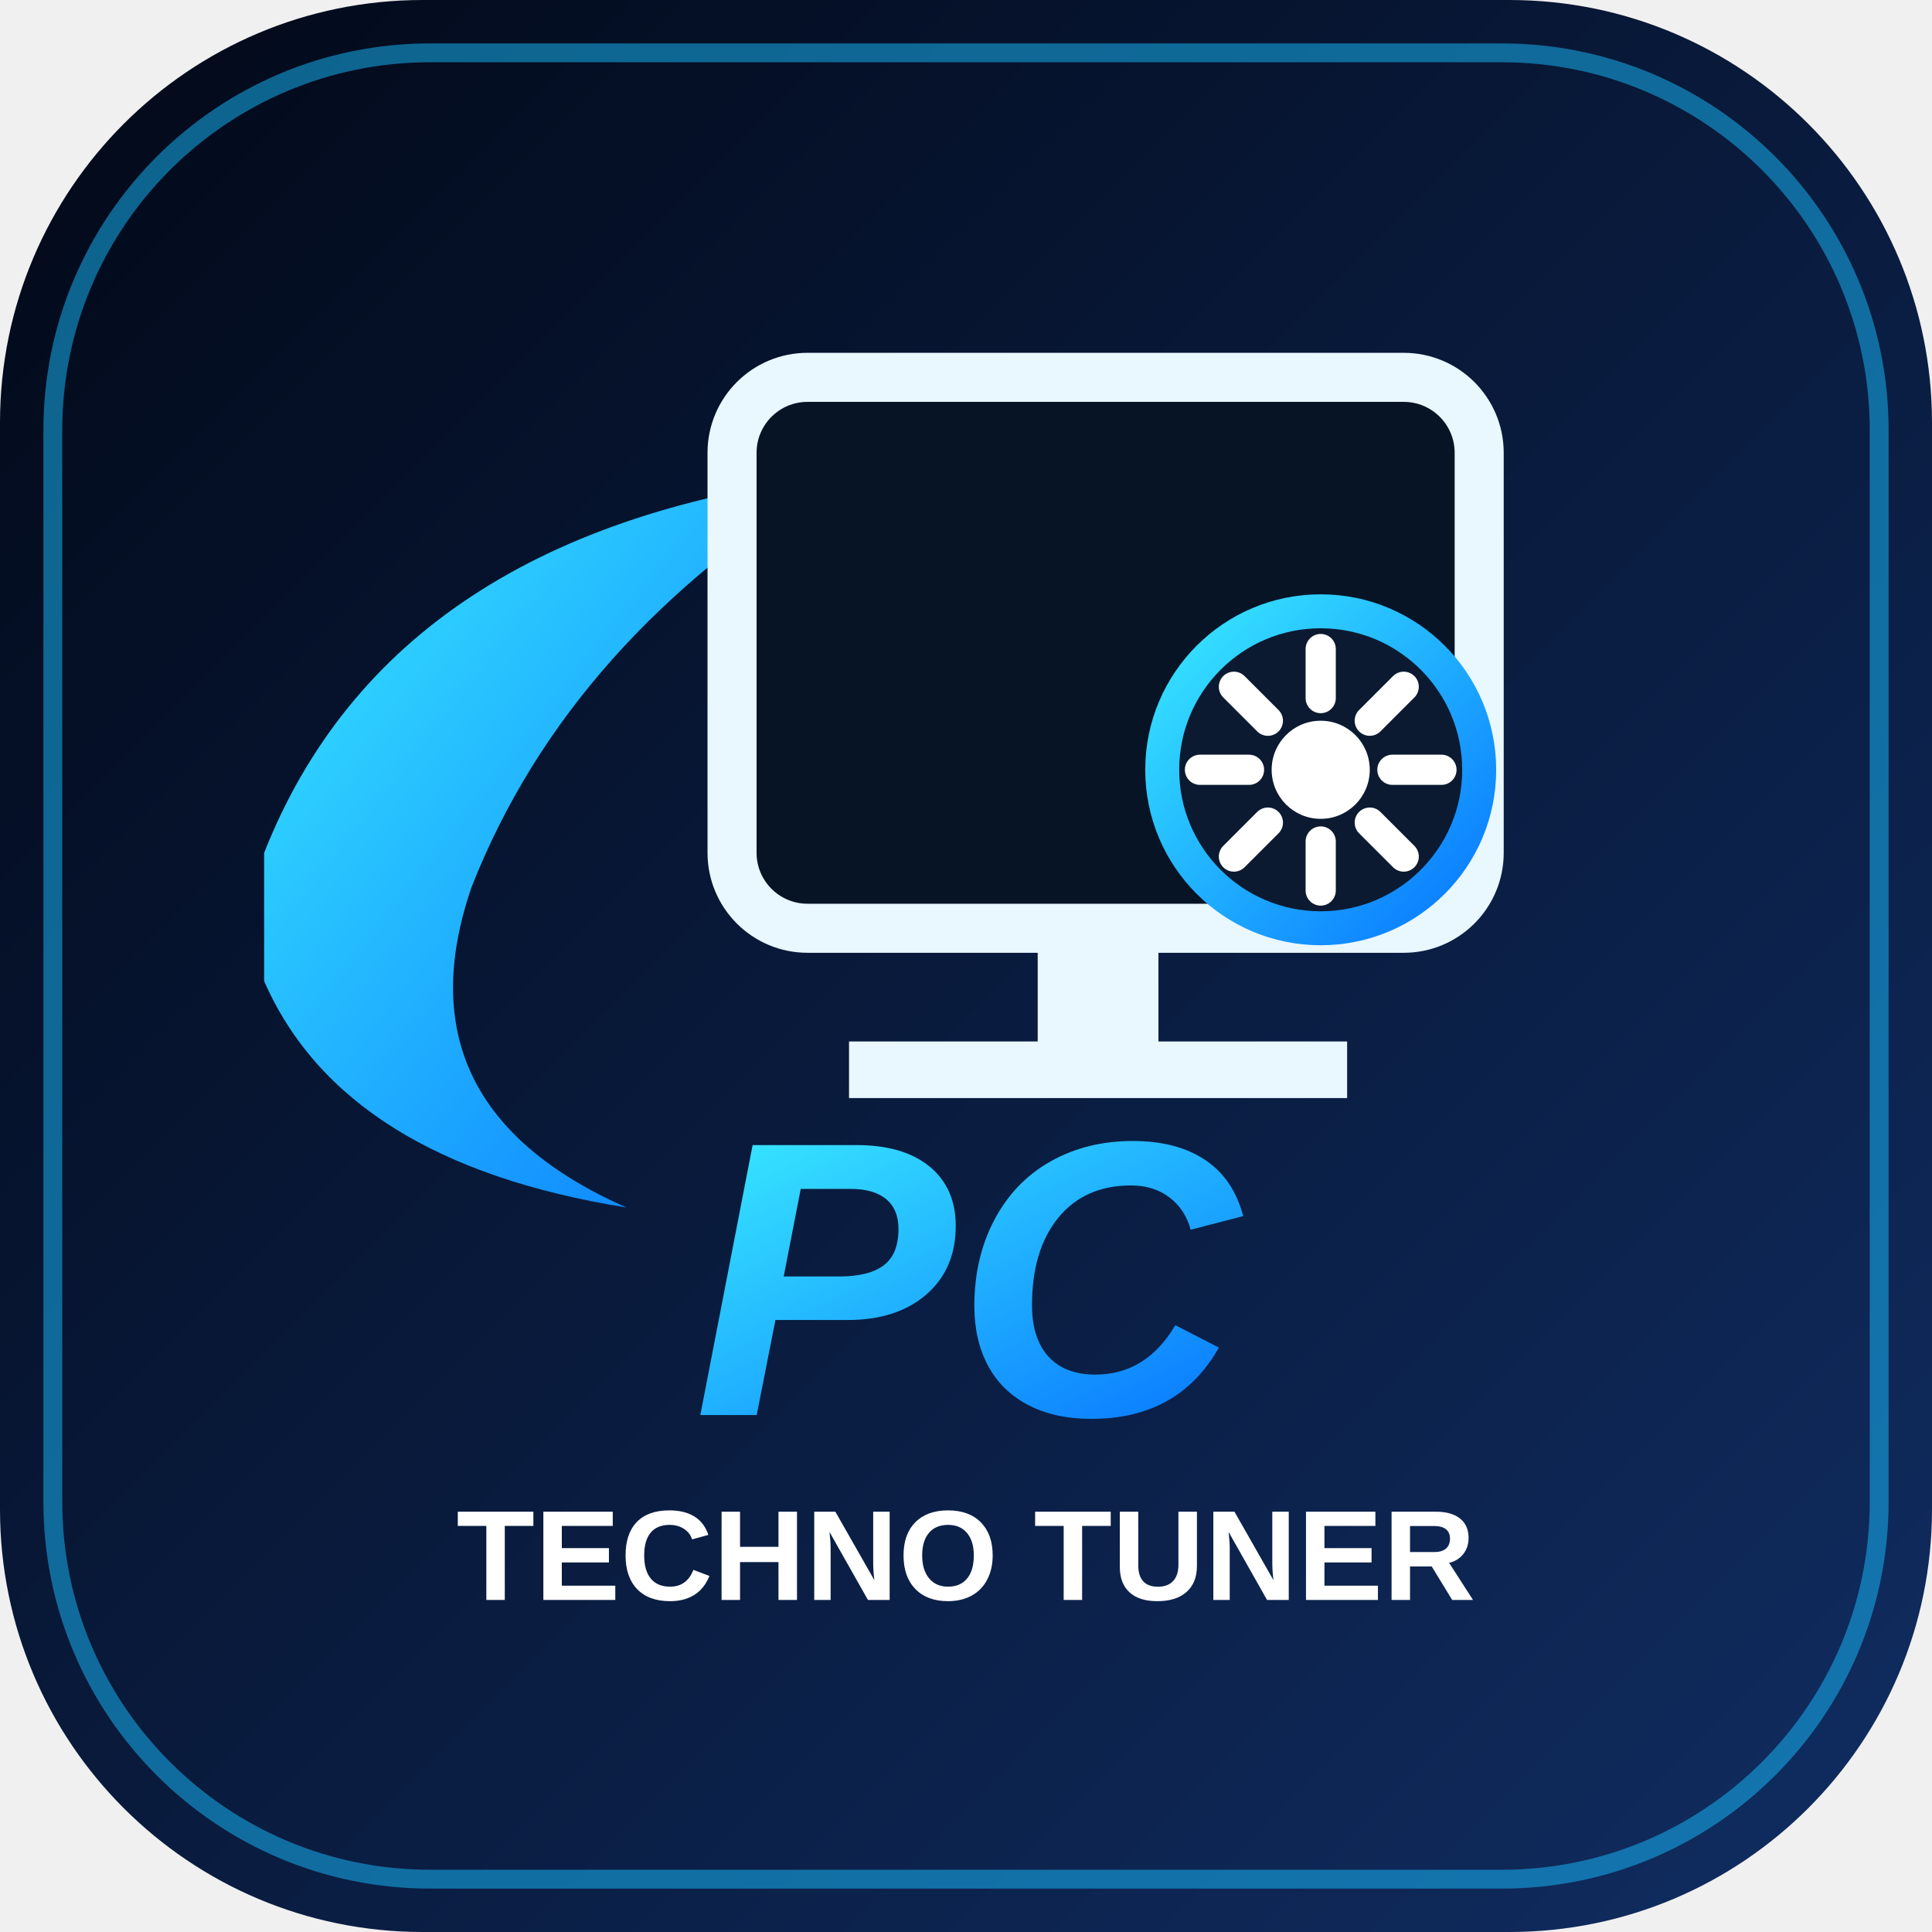
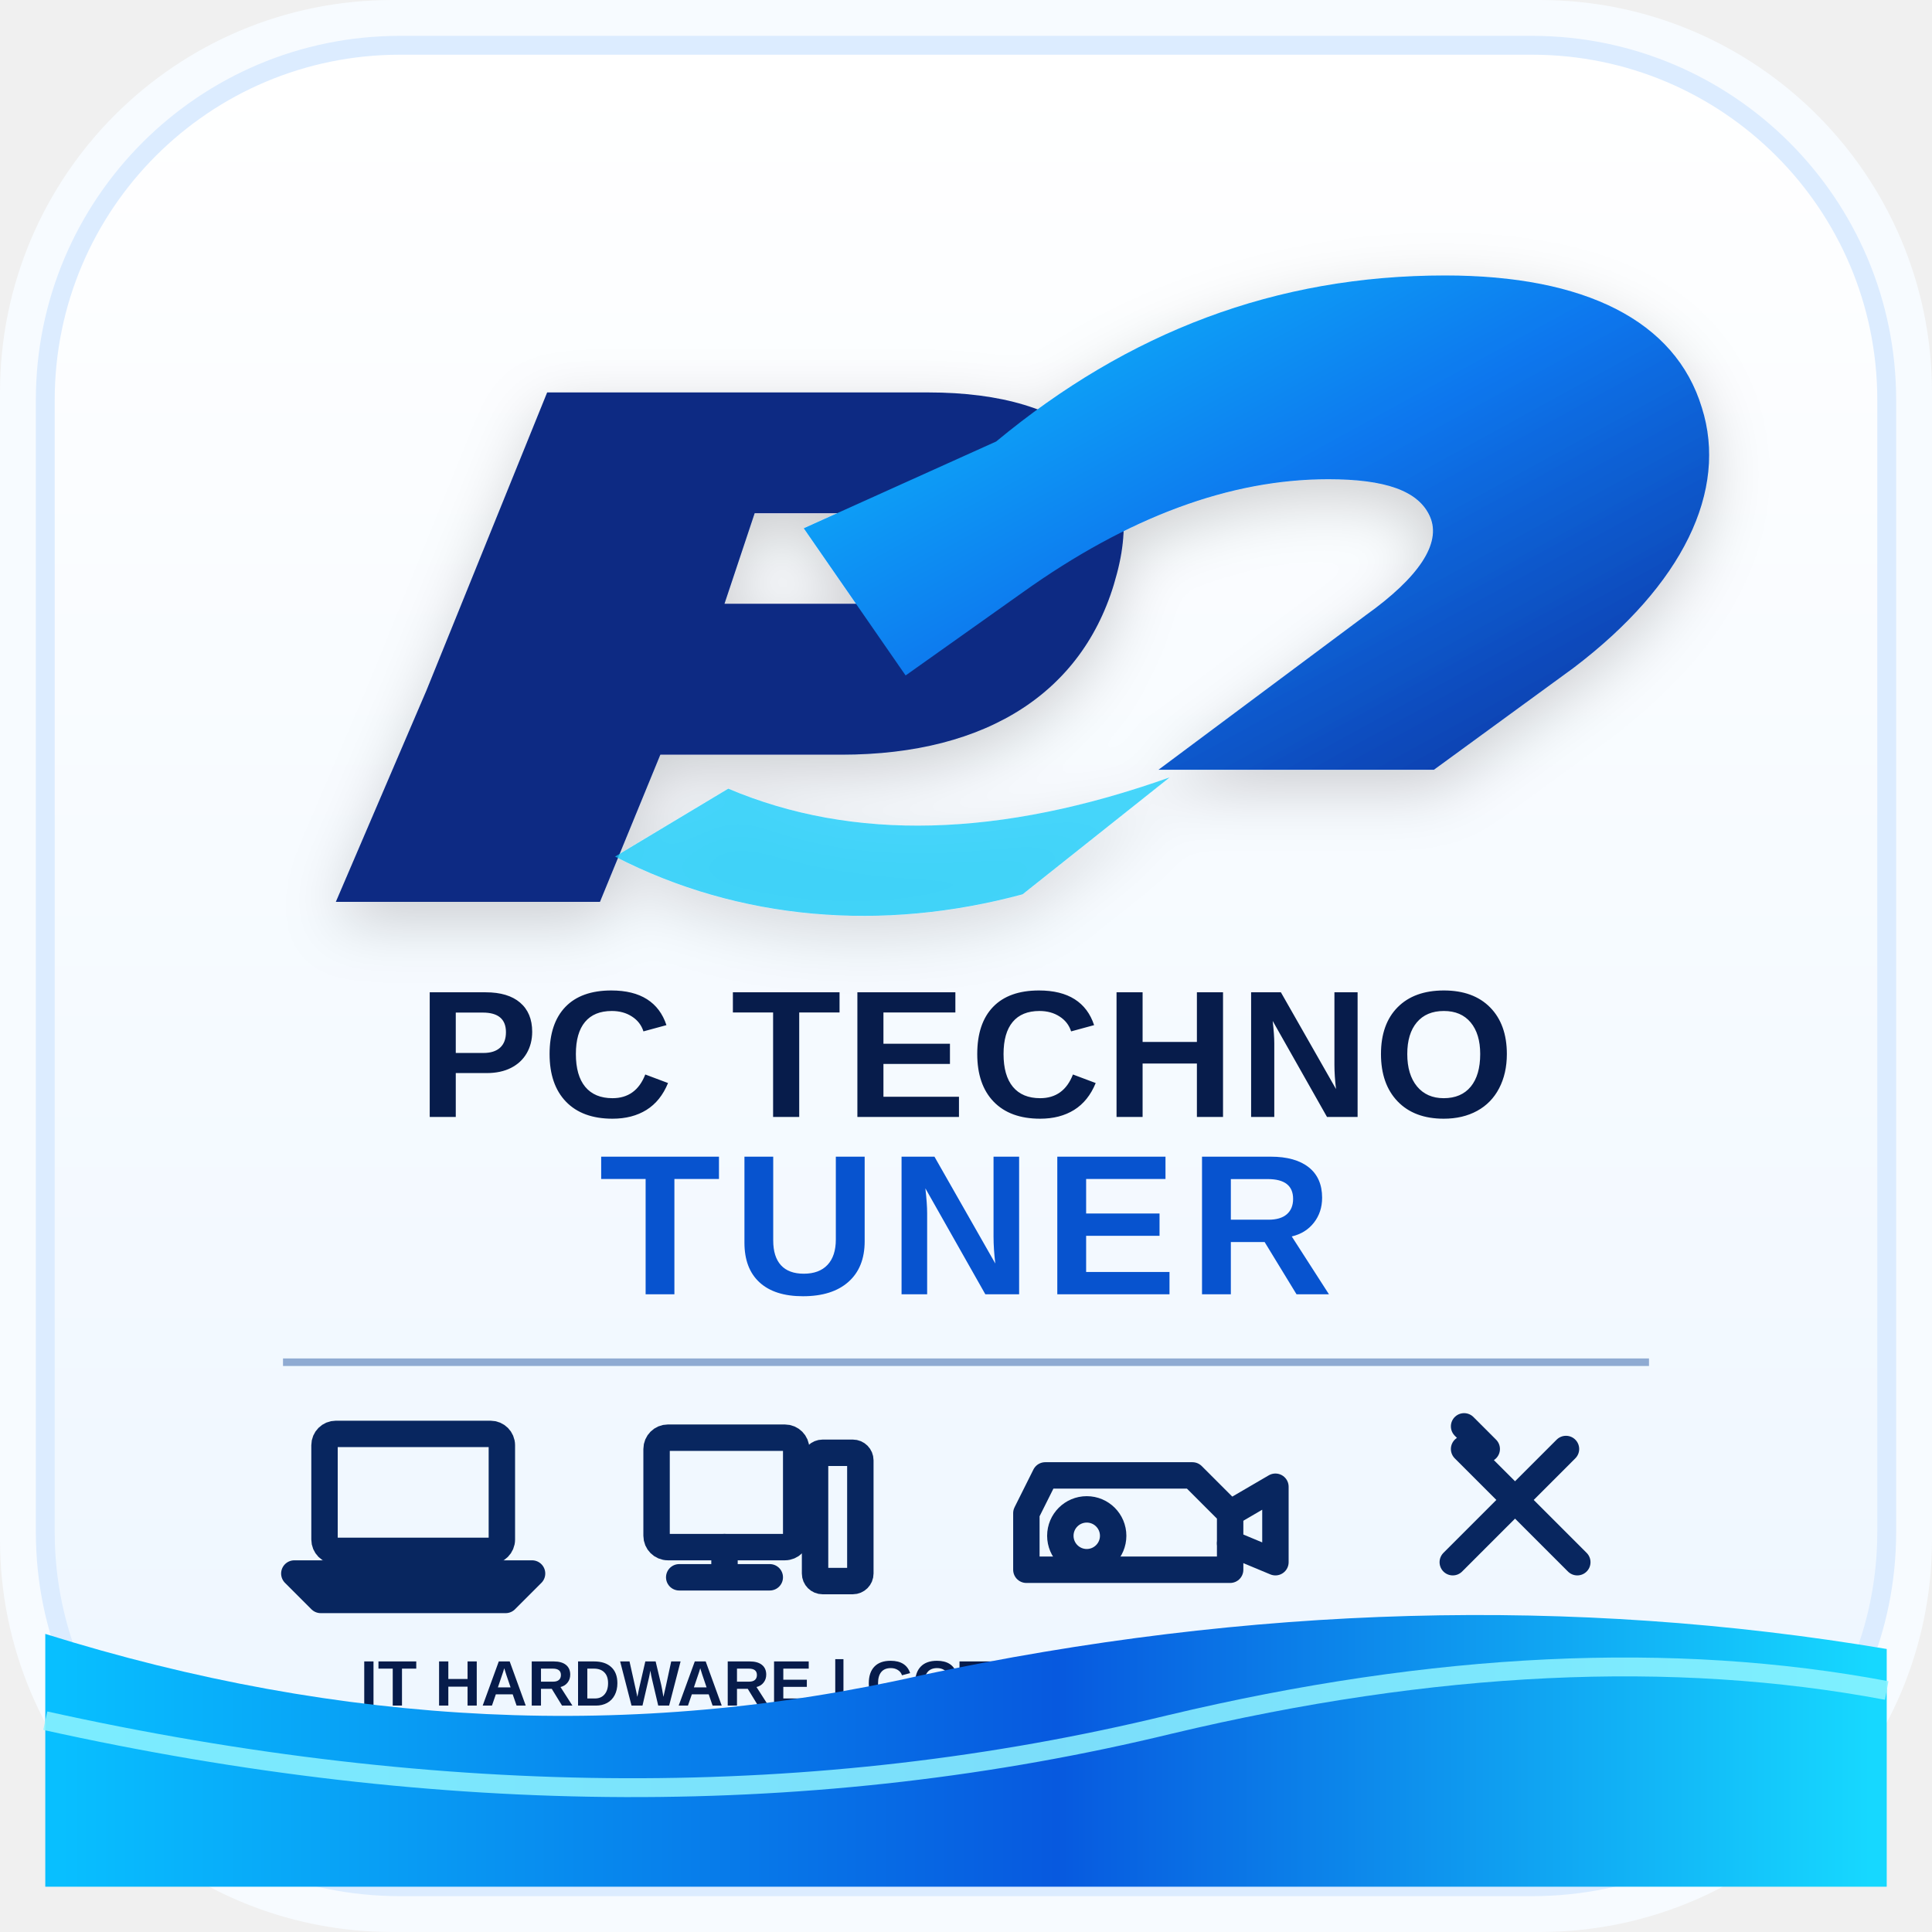
<svg xmlns="http://www.w3.org/2000/svg" viewBox="0 0 512 512">
  <defs>
-     <linearGradient id="bg" x1="0" y1="0" x2="1" y2="1">
-       <stop stop-color="#020817" />
-       <stop offset="1" stop-color="#102d62" />
+     <linearGradient id="blue" x1="0" y1="0" x2="1" y2="1">
+       <stop stop-color="#13c9ff" />
+       <stop offset=".48" stop-color="#0877ee" />
+       <stop offset="1" stop-color="#082d9b" />
    </linearGradient>
-     <linearGradient id="cyan" x1="0" y1="0" x2="1" y2="1">
-       <stop stop-color="#38e8ff" />
-       <stop offset="1" stop-color="#0877ff" />
+     <linearGradient id="wave" x1="0" y1="0" x2="1" y2="0">
+       <stop stop-color="#08bfff" />
+       <stop offset=".55" stop-color="#0759df" />
+       <stop offset="1" stop-color="#16d8ff" />
    </linearGradient>
+     <linearGradient id="shine" x1="0" y1="0" x2="0" y2="1">
+       <stop stop-color="#fff" />
+       <stop offset="1" stop-color="#edf6ff" />
+     </linearGradient>
+     <filter id="shadow" x="-20%" y="-20%" width="140%" height="150%">
+       <feGaussianBlur in="SourceAlpha" stdDeviation="8" />
+       <feOffset dy="5" />
+       <feComponentTransfer>
+         <feFuncA type="linear" slope=".18" />
+       </feComponentTransfer>
+       <feMerge>
+         <feMergeNode />
+         <feMergeNode in="SourceGraphic" />
+       </feMerge>
+     </filter>
  </defs>
-   <rect width="512" height="512" rx="112" fill="url(#bg)" />
-   <rect x="14" y="14" width="484" height="484" rx="100" fill="none" stroke="#18bfff" stroke-opacity=".5" stroke-width="5" />
-   <path d="M70 226 Q104 140 222 126 Q151 169 125 235 Q105 293 166 320 Q91 308 70 260Z" fill="url(#cyan)" />
-   <rect x="194" y="100" width="198" height="146" rx="20" fill="#071426" stroke="#e9f7ff" stroke-width="13" />
-   <path d="M275 248v28h-50v15h132v-15h-50v-28" fill="#e9f7ff" />
-   <circle cx="350" cy="204" r="42" fill="#0b1a31" stroke="url(#cyan)" stroke-width="9" />
-   <path d="M350 172v13m0 38v13m32-32h-13m-38 0h-13m54-22-9 9m-27 27-9 9m45 0-9-9m-27-27-9-9" stroke="#fff" stroke-width="8" stroke-linecap="round" />
-   <circle cx="350" cy="204" r="13" fill="#fff" />
-   <text x="256" y="375" fill="url(#cyan)" font-family="Arial,sans-serif" font-size="104" font-weight="900" text-anchor="middle" font-style="italic">PC</text>
-   <text x="256" y="424" fill="#fff" font-family="Arial,sans-serif" font-size="34" font-weight="800" text-anchor="middle">TECHNO TUNER</text>
+   <rect width="512" height="512" rx="104" fill="#f7fbff" />
+   <rect x="12" y="12" width="488" height="488" rx="94" fill="url(#shine)" stroke="#dcecff" stroke-width="5" />
+   <g filter="url(#shadow)">
+     <path d="M113 183 145 104h101c39 0 58 18 50 48-8 31-34 48-73 48h-48l-16 39h-70l24-56zm79-23h37c10 0 17-5 19-12 2-8-3-12-13-12h-35z" fill="#092c83" />
+     <path d="M264 117c35-29 74-44 119-44 37 0 61 12 68 35 7 22-5 47-34 69l-37 27h-73l55-41c14-10 20-19 17-26-3-7-12-10-27-10-26 0-53 10-81 30l-31 22-27-39z" fill="url(#blue)" />
+     <path d="M193 209c33 14 72 13 117-3l-39 31c-37 10-75 7-108-10z" fill="#17c9fa" opacity=".75" />
+   </g>
+   <text x="256" y="296" text-anchor="middle" font-family="Arial,sans-serif" font-size="48" font-weight="900" letter-spacing="1" fill="#071c4b">PC TECHNO</text>
+   <text x="256" y="343" text-anchor="middle" font-family="Arial,sans-serif" font-size="53" font-weight="900" letter-spacing="3" fill="#0753cf">TUNER</text>
+   <path d="M75 361H437" stroke="#174b9b" stroke-width="2" opacity=".45" />
+   <g fill="none" stroke="#08265f" stroke-width="7" stroke-linecap="round" stroke-linejoin="round">
+     <rect x="86" y="380" width="47" height="31" rx="3" />
+     <path d="M78 417h63l-7 7H85z" />
+     <rect x="174" y="381" width="37" height="29" rx="3" />
+     <path d="M192 410v8m-12 0h24" />
+     <rect x="216" y="385" width="12" height="34" rx="2" />
+     <path d="M277 391h39l10 10v15h-54v-15z" />
+     <circle cx="288" cy="407" r="7" />
+     <path d="M326 401l12-7v20l-12-5" />
+     <path d="M388 384l30 30m-3-30-30 30m3-36 6 6m18 24 6 6" />
+   </g>
+   <text x="256" y="452" text-anchor="middle" font-family="Arial,sans-serif" font-size="17" font-weight="700" fill="#071c4b">IT HARDWARE  |  CCTV  |  REPAIRS  |  AMC</text>
+   <path d="M12 433 Q130 470 244 444 Q375 416 500 437V500H12Z" fill="url(#wave)" />
+   <path d="M12 456 Q170 491 310 457 Q415 432 500 448" fill="none" stroke="#8ff4ff" stroke-width="5" opacity=".85" />
</svg>
